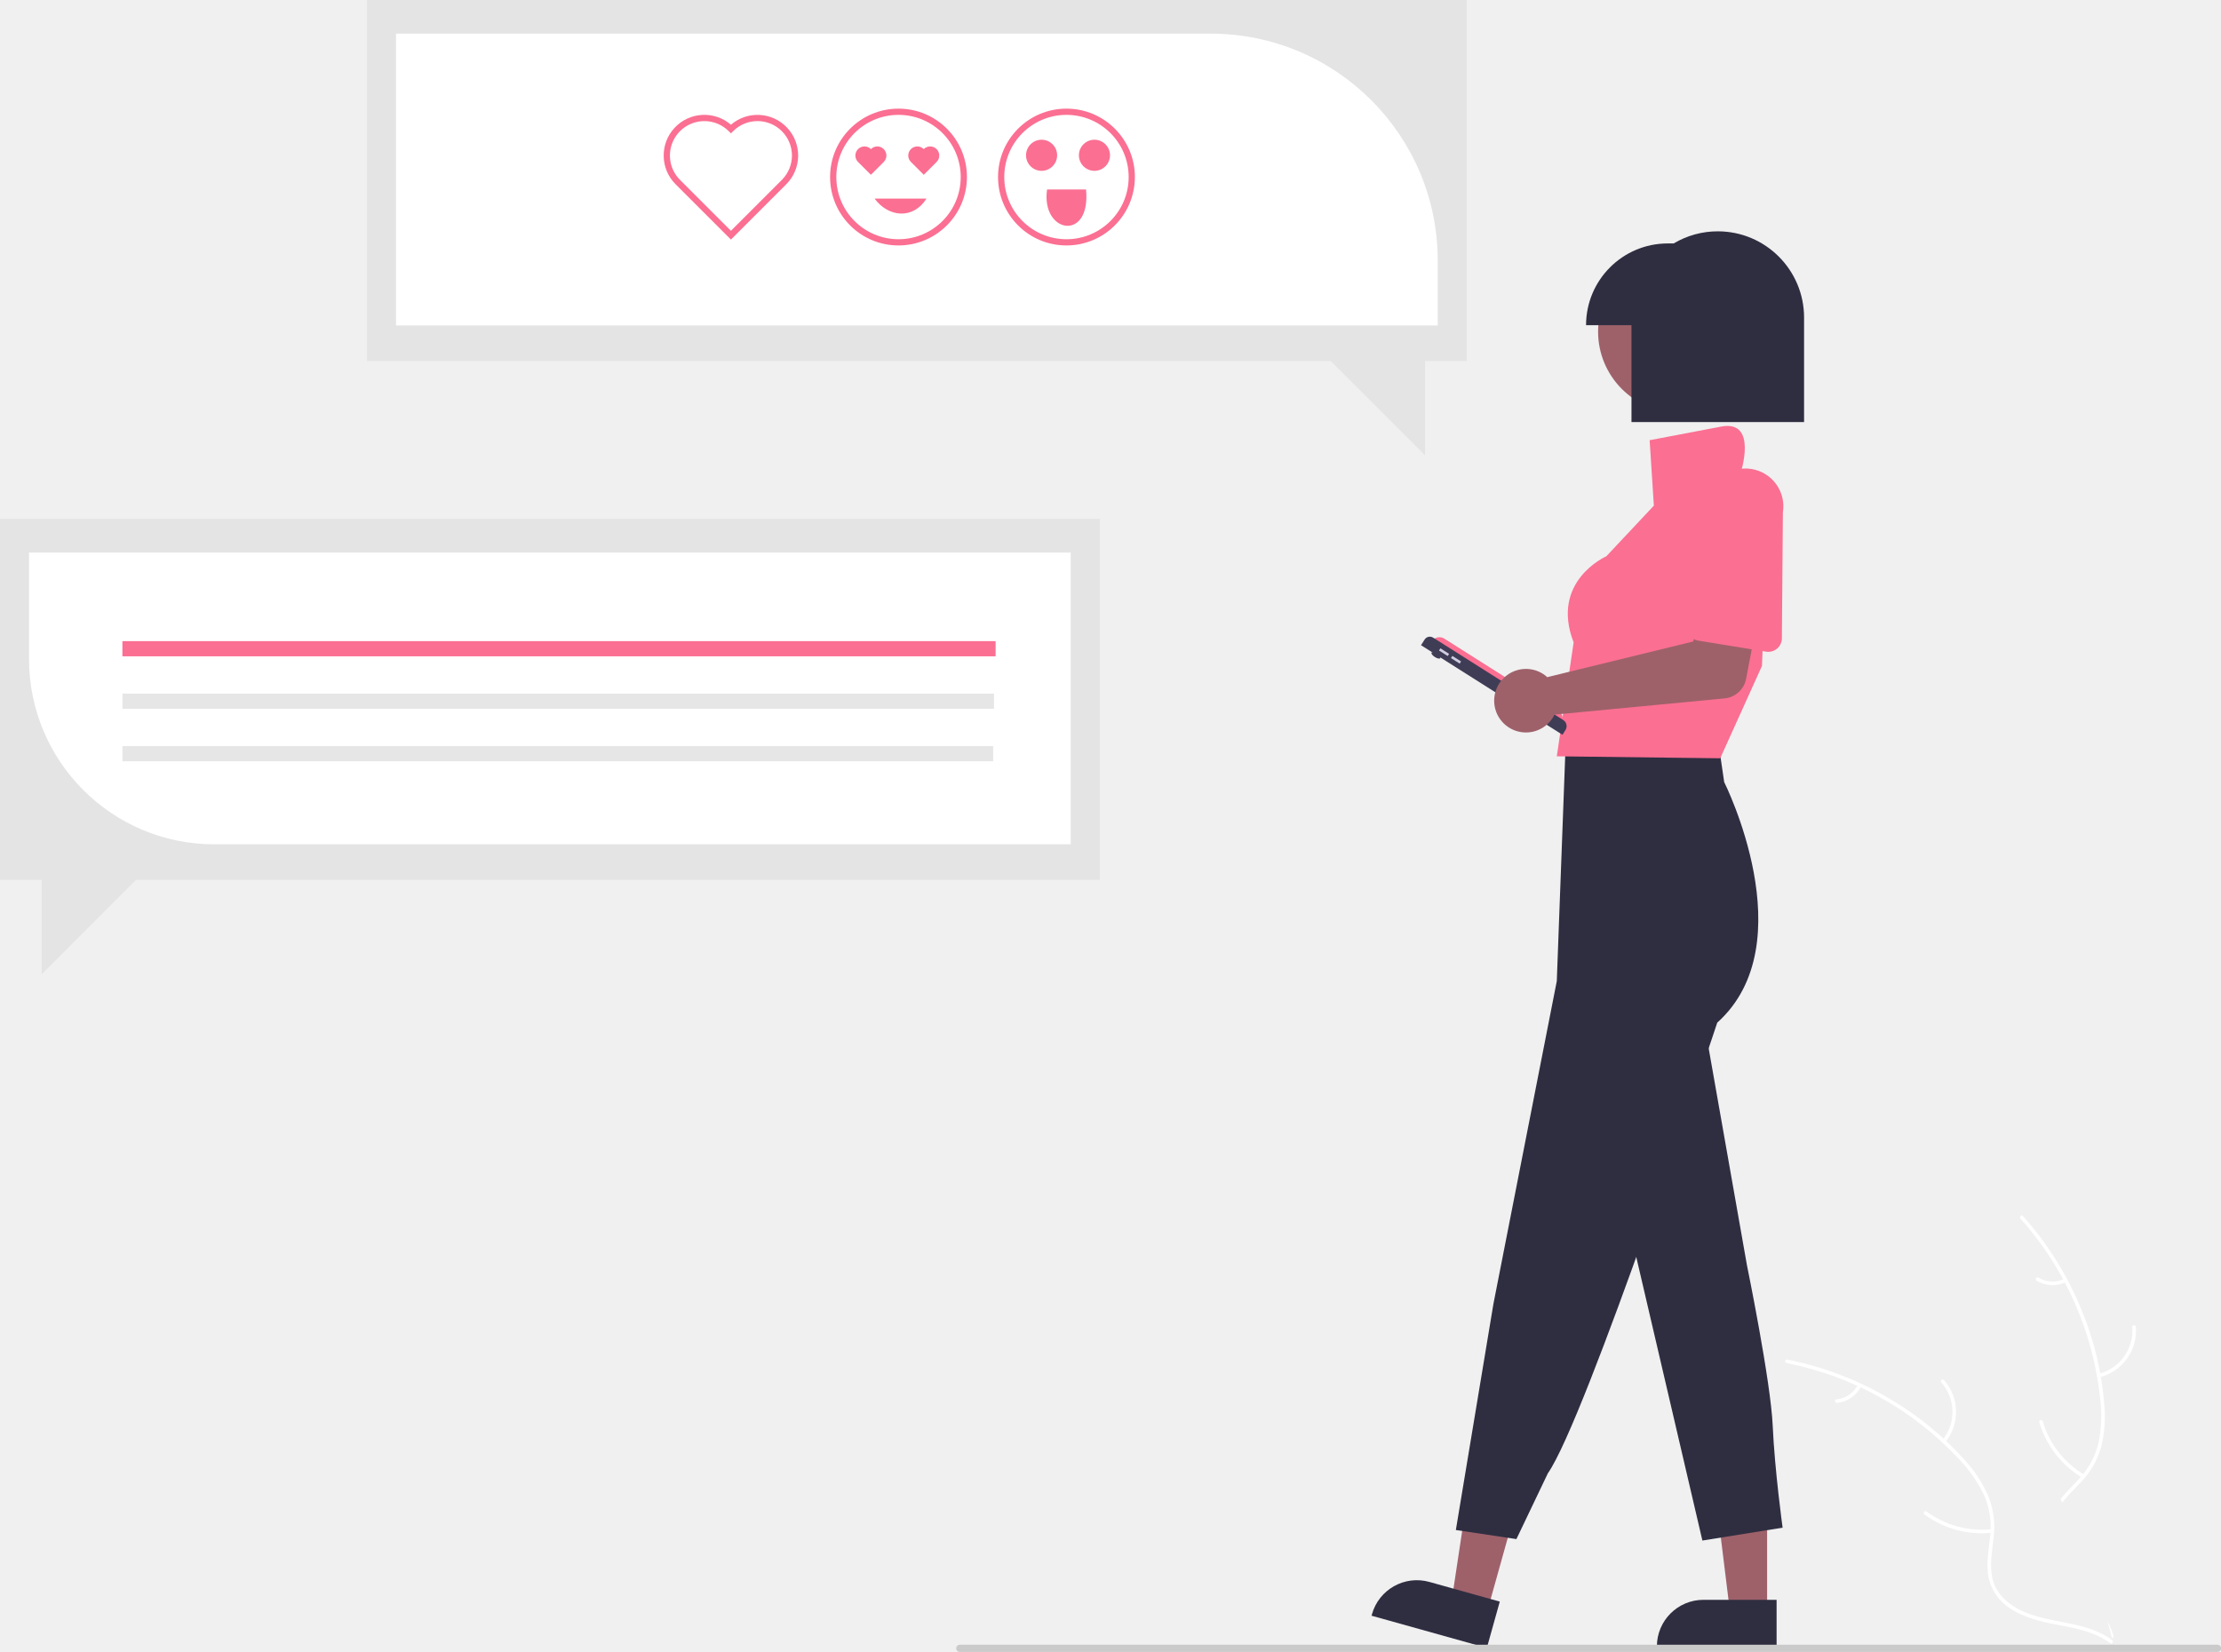
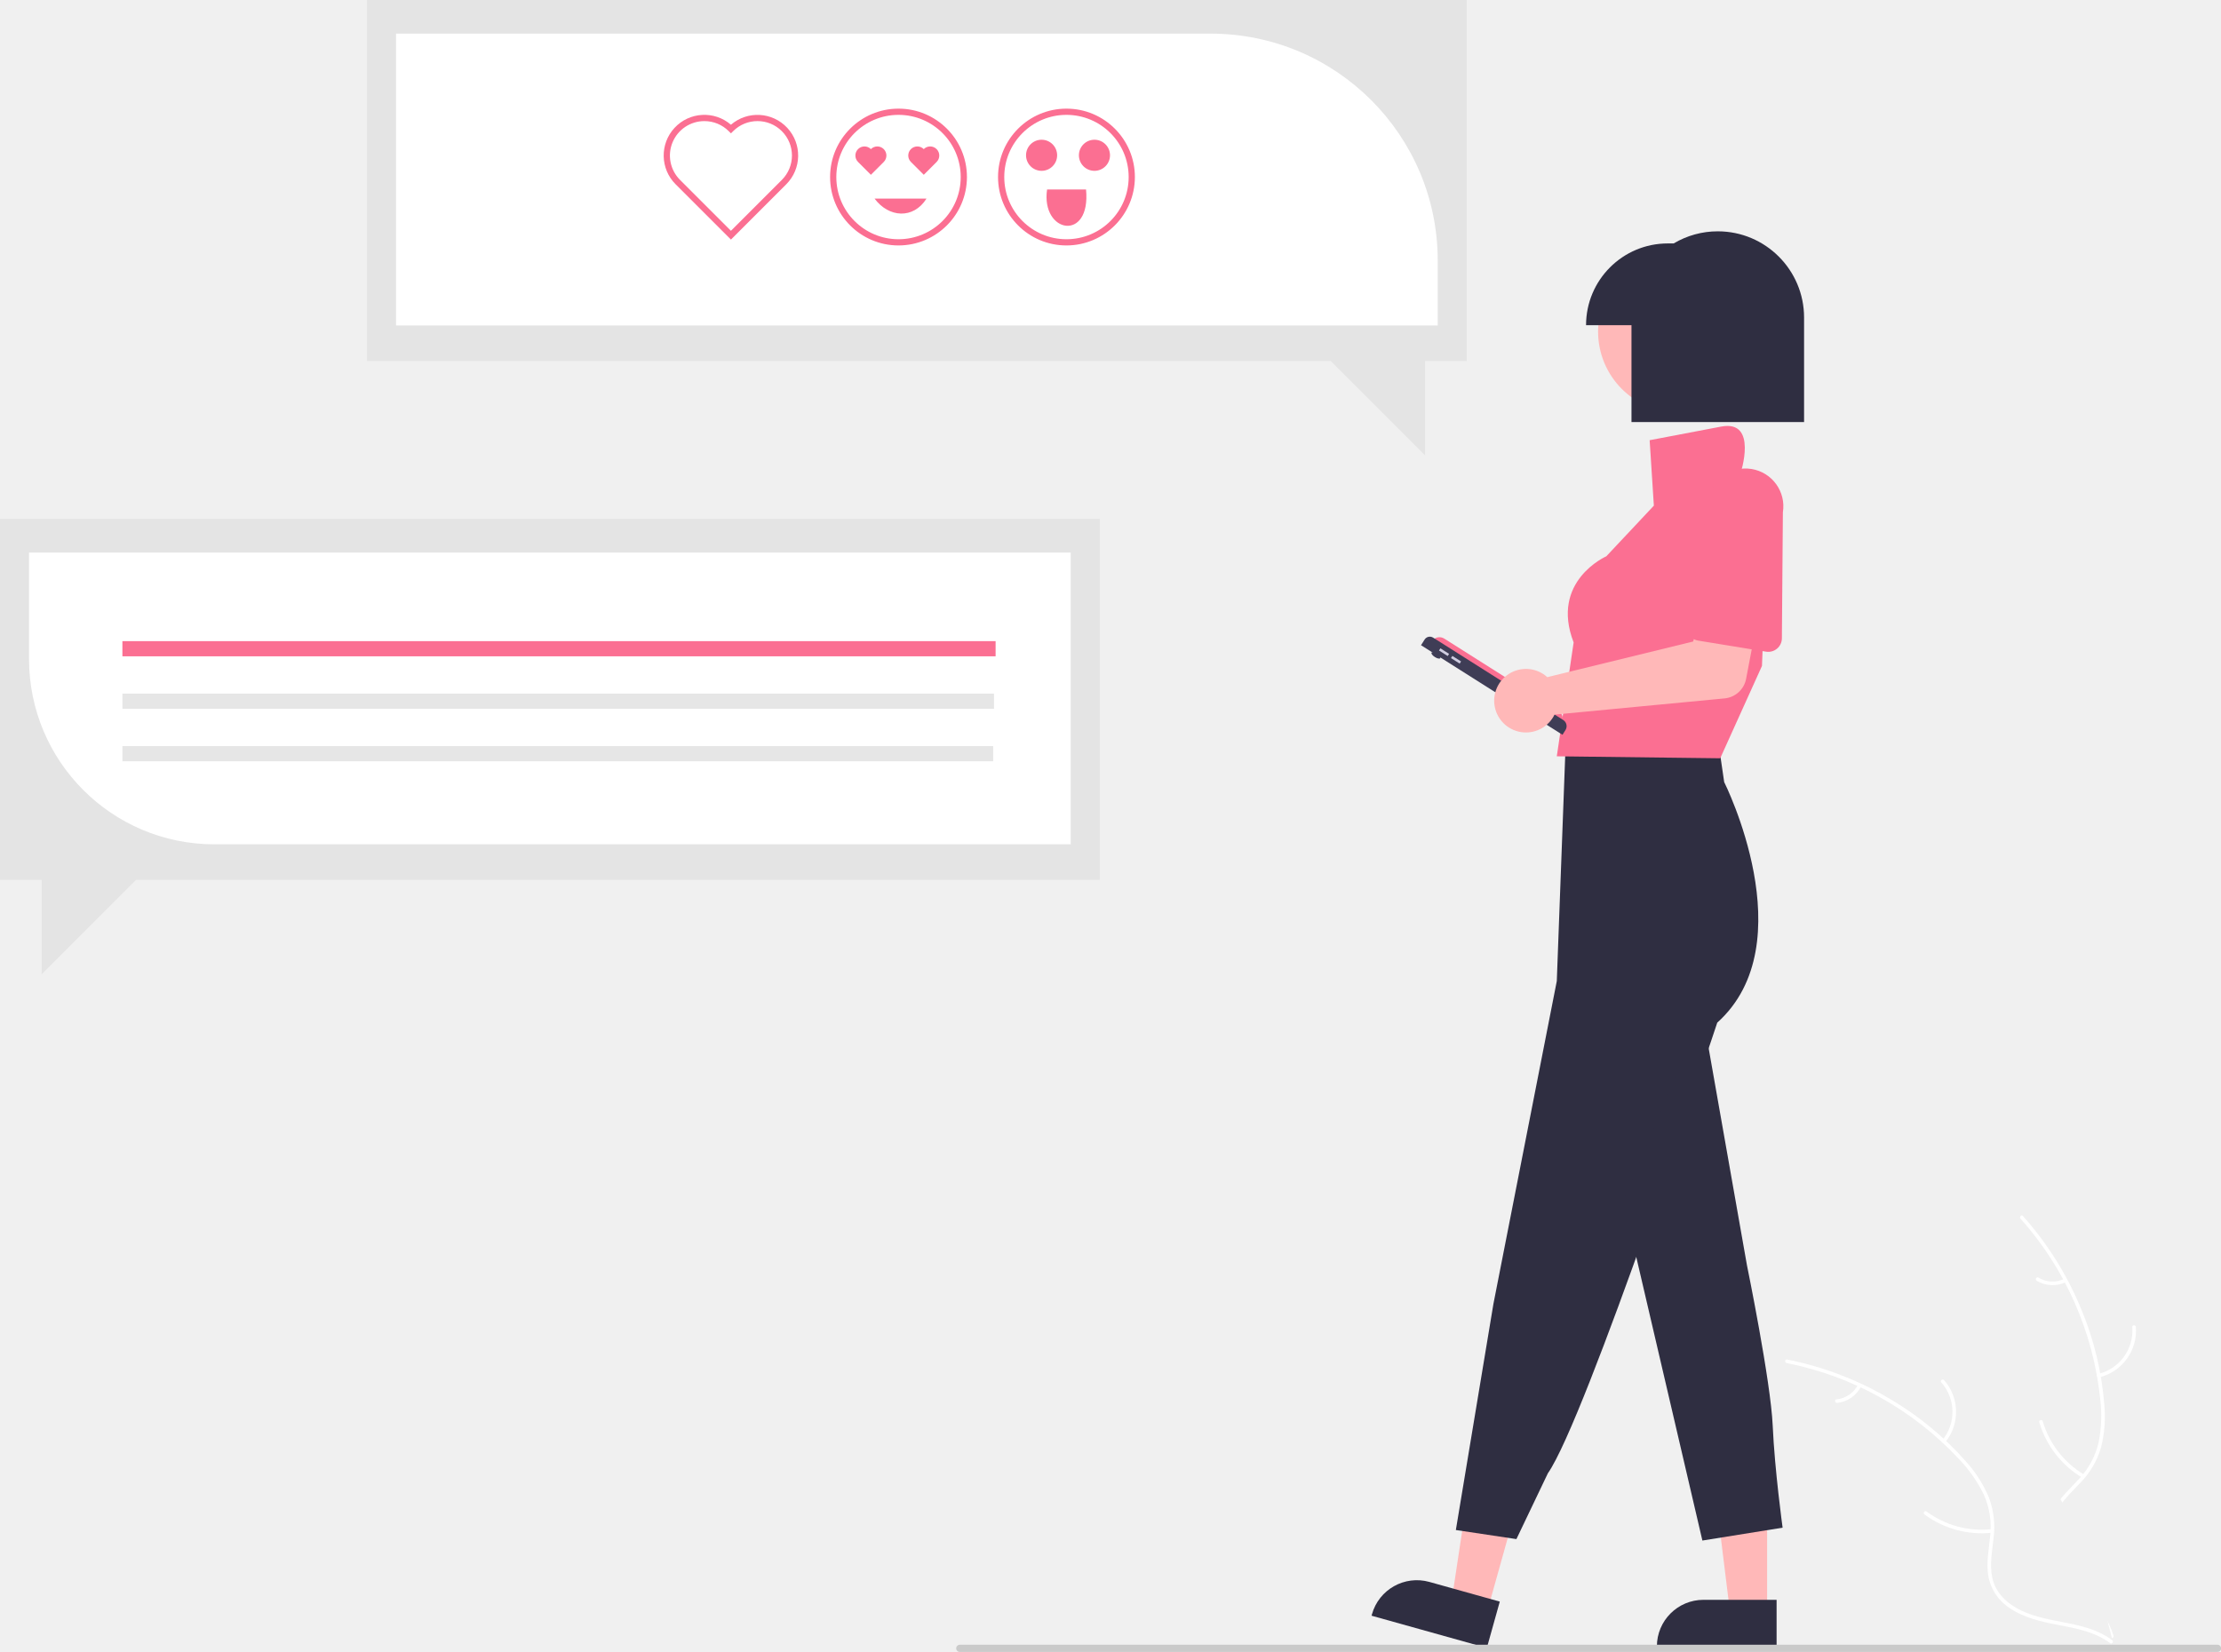
<svg xmlns="http://www.w3.org/2000/svg" data-name="Layer 1" width="733.483" height="545.691" viewBox="0 0 733.483 545.691">
  <path d="M946.085,640.863c-3.318-26.678-19.851-52.964-45.294-61.646a123.863,123.863,0,0,1-.006,85.04c-3.91,10.575-9.359,21.93-5.682,32.589,2.288,6.632,7.886,11.706,14.142,14.878,6.257,3.173,13.202,4.685,20.059,6.167l1.35,1.116C941.539,694.427,949.402,667.542,946.085,640.863Z" transform="translate(-233.2585 -177.1545)" fill="#f0f0f0" />
  <path d="M900.538,579.722a105.87,105.87,0,0,1,26.319,59.583,45.591,45.591,0,0,1-.519,14.275,26.149,26.149,0,0,1-6.503,12.128c-2.931,3.221-6.303,6.175-8.4,10.052a16.011,16.011,0,0,0-.782,13.071c1.852,5.311,5.501,9.64,9.218,13.749,4.126,4.563,8.484,9.236,10.238,15.285.213.733,1.337.36,1.125-.371-3.051-10.524-13.268-16.502-18.14-25.981-2.273-4.423-3.228-9.558-1.096-14.227,1.864-4.083,5.338-7.133,8.334-10.368a27.902,27.902,0,0,0,6.801-11.622,42.148,42.148,0,0,0,1.066-14.203,102.712,102.712,0,0,0-7.502-31.213A107.747,107.747,0,0,0,901.322,578.834c-.507-.567-1.287.325-.784.889Z" transform="translate(-233.2585 -177.1545)" fill="#fff" />
  <path d="M926.538,632.135a15.884,15.884,0,0,0,12.091-16.639c-.06-.76-1.244-.702-1.184.059a14.708,14.708,0,0,1-11.279,15.455c-.742.176-.366,1.3.371,1.125Z" transform="translate(-233.2585 -177.1545)" fill="#fff" />
  <path d="M921.536,664.272A30.615,30.615,0,0,1,907.865,646.64c-.215-.732-1.34-.36-1.125.371a31.844,31.844,0,0,0,14.264,18.319c.657.39,1.186-.671.533-1.058Z" transform="translate(-233.2585 -177.1545)" fill="#fff" />
  <path d="M914.957,599.626a8.991,8.991,0,0,1-8.52-.433c-.652-.398-1.18.663-.533,1.058a10.075,10.075,0,0,0,9.425.499.612.612,0,0,0,.377-.748.595.595,0,0,0-.748-.377Z" transform="translate(-233.2585 -177.1545)" fill="#fff" />
  <path d="M823.237,626.868c.4.26.8.52,1.2.79a118.407,118.407,0,0,1,15.14,11.82c.37.33.74.67,1.1,1.01a124.827,124.827,0,0,1,27.11,37.11,121.222,121.222,0,0,1,6.64,17.18c2.45,8.13,4.46,17.14,9.31,23.79a20.798,20.798,0,0,0,1.62,2h43.83c.1-.05.2-.09.3-.14l1.75.08c-.07-.31-.15-.63-.22-.94-.04-.18-.09-.36-.13-.54-.03-.12-.06-.24-.08-.35-.01-.04-.02-.08-.03-.11-.02-.11-.05-.21-.07-.31q-.66-2.685-1.36-5.37c0-.01,0-.01-.01-.02-3.59-13.63-8.35-27.08-15-39.38-.2-.37-.4-.75-.62-1.12a115.674,115.674,0,0,0-10.39-15.76,102.258,102.258,0,0,0-6.81-7.79,85.037,85.037,0,0,0-21.28-15.94c-15.72-8.3-33.92-11.48-50.72-6.41C824.087,626.598,823.667,626.728,823.237,626.868Z" transform="translate(-233.2585 -177.1545)" fill="#f0f0f0" />
  <path d="M823.335,627.424a105.87,105.87,0,0,1,56.888,31.728,45.591,45.591,0,0,1,8.181,11.71A26.148,26.148,0,0,1,890.513,684.462c-.401,4.336-1.314,8.725-.655,13.084a16.011,16.011,0,0,0,7.245,10.907c4.676,3.126,10.197,4.385,15.638,5.429,6.042,1.159,12.335,2.267,17.377,6.04.611.457,1.285-.517.675-.974-8.773-6.566-20.529-5.188-30.126-9.823-4.478-2.163-8.332-5.688-9.441-10.699-.97-4.382-.033-8.909.412-13.296a27.903,27.903,0,0,0-1.567-13.374,42.148,42.148,0,0,0-7.7-11.981A102.712,102.712,0,0,0,857.589,639.369a107.747,107.747,0,0,0-34.163-13.126c-.746-.148-.832,1.035-.091,1.182Z" transform="translate(-233.2585 -177.1545)" fill="#fff" />
  <path d="M875.651,653.62a15.884,15.884,0,0,0-.364-20.565c-.506-.57-1.416.189-.91.76a14.708,14.708,0,0,1,.299,19.13c-.486.587.491,1.259.974.675Z" transform="translate(-233.2585 -177.1545)" fill="#fff" />
  <path d="M891.006,682.29a30.615,30.615,0,0,1-21.531-5.847c-.613-.455-1.286.519-.675.974a31.844,31.844,0,0,0,22.418,6.039c.759-.084.543-1.25-.212-1.166Z" transform="translate(-233.2585 -177.1545)" fill="#fff" />
  <path d="M846.831,634.635a8.991,8.991,0,0,1-7.064,4.785c-.76.075-.543,1.24.212,1.166a10.075,10.075,0,0,0,7.826-5.276.612.612,0,0,0-.15-.824.595.595,0,0,0-.824.15Z" transform="translate(-233.2585 -177.1545)" fill="#fff" />
  <polygon points="121.202 0 484.397 0 484.397 119.231 470.64 119.231 470.64 150.414 439.456 119.231 121.202 119.231 121.202 0" fill="#e4e4e4" />
  <path d="M708.067,284.65H364.049V188.265h269.1a75.003,75.003,0,0,1,74.918,74.918Z" transform="translate(-233.2585 -177.1545)" fill="#fff" />
  <polygon points="363.195 171.414 0 171.414 0 290.644 13.757 290.644 13.757 321.828 44.941 290.644 363.195 290.644 363.195 171.414" fill="#e4e4e4" />
  <path d="M586.865,456.064H303.982a61.204,61.204,0,0,1-61.134-61.134V359.679H586.865Z" transform="translate(-233.2585 -177.1545)" fill="#fff" />
  <rect x="40.424" y="211.79" width="288.371" height="5.012" fill="#fb6f92" />
  <rect x="40.424" y="229.128" width="287.85" height="5.012" fill="#e6e6e6" />
  <rect x="40.424" y="246.466" width="287.569" height="5.012" fill="#e6e6e6" />
  <path d="M474.651,256.297l-18.268-18.268a13.431,13.431,0,0,1,18.268-19.67,13.432,13.432,0,0,1,18.269,19.67Zm-8.771-39.138a11.372,11.372,0,0,0-8.045,19.417l16.816,16.816L491.468,236.576a11.377,11.377,0,1,0-16.09-16.09l-.726.726-.726-.726a11.343,11.343,0,0,0-8.045-3.327Z" transform="translate(-233.2585 -177.1545)" fill="#fb6f92" />
  <path d="M538.332,226.409a3.001,3.001,0,0,0-4.245,4.244l0.0 0,4.244,4.244,4.244-4.244a3.001,3.001,0,1,0-4.244-4.245Z" transform="translate(-233.2585 -177.1545)" fill="#fb6f92" />
  <path d="M520.871,226.409a3.001,3.001,0,0,0-4.245,4.244l0.0 0,4.244,4.244,4.244-4.244a3.001,3.001,0,1,0-4.244-4.245Z" transform="translate(-233.2585 -177.1545)" fill="#fb6f92" />
  <path d="M529.993,258.235a22.596,22.596,0,1,1,22.596-22.596h0A22.622,22.622,0,0,1,529.993,258.235Zm0-43.138a20.542,20.542,0,1,0,20.542,20.542A20.542,20.542,0,0,0,529.993,215.097Z" transform="translate(-233.2585 -177.1545)" fill="#fb6f92" />
  <path d="M585.457,258.235a22.596,22.596,0,1,1,22.596-22.596h0A22.622,22.622,0,0,1,585.457,258.235Zm0-43.138a20.542,20.542,0,1,0,20.542,20.542A20.542,20.542,0,0,0,585.457,215.097Z" transform="translate(-233.2585 -177.1545)" fill="#fb6f92" />
  <circle cx="361.443" cy="51.294" r="5.136" fill="#fb6f92" />
  <circle cx="343.982" cy="51.294" r="5.136" fill="#fb6f92" />
  <path d="M579.055,239.747c-2.096,14.497,14.534,17.438,12.87-.001C592.024,239.735,579.725,239.756,579.055,239.747Z" transform="translate(-233.2585 -177.1545)" fill="#fb6f92" />
  <path d="M522.08,242.756c4.697,6.314,12.817,6.881,17.158,0Z" transform="translate(-233.2585 -177.1545)" fill="#fb6f92" />
-   <polygon points="583.591 532.478 571.331 532.478 565.499 485.19 583.593 485.19 583.591 532.478" fill="#9e616a" />
+   <polygon points="583.591 532.478 571.331 532.478 565.499 485.19 583.593 485.19 583.591 532.478" fill="#ffb8b8" />
  <path d="M819.976,721.517l-39.531-.001v-.5A15.387,15.387,0,0,1,795.832,705.629h.001l24.144.001Z" transform="translate(-233.2585 -177.1545)" fill="#2f2e41" />
-   <polygon points="491.214 532.075 479.406 528.776 486.513 481.663 503.94 486.532 491.214 532.075" fill="#9e616a" />
+   <polygon points="491.214 532.075 479.406 528.776 486.513 481.663 503.94 486.532 491.214 532.075" fill="#ffb8b8" />
  <path d="M724.286,721.517,686.213,710.878l.135-.482a15.387,15.387,0,0,1,18.959-10.678l.001 0,23.253,6.498Z" transform="translate(-233.2585 -177.1545)" fill="#2f2e41" />
-   <circle cx="554.587" cy="109.533" r="26.821" fill="#9e616a" />
+   <circle cx="554.587" cy="109.533" r="26.821" fill="#ffb8b8" />
  <path d="M800.541,420.937l2.126,14.555s26.821,53.315-2.29,79.481c0,0-43.502,131.188-55.931,148.85L734.053,685.568l-20-3,12.403-74.676,20.933-106.657,3.107-83.243S796.289,414.722,800.541,420.937Z" transform="translate(-233.2585 -177.1545)" fill="#2f2e41" />
  <path d="M795.471,511.684l14.719,83.434s7.85,38.269,8.504,52.988,3.271,33.69,3.271,33.69l-26.494,4.252L769.304,573.83Z" transform="translate(-233.2585 -177.1545)" fill="#2f2e41" />
  <path d="M817.053,348.568l-1.905,48.567L805.087,419.39l-3.729,8.252-53.969-.654,5.56-37.615c-7.85-20.279,10.794-28.456,10.794-28.456l15.7-16.73-1.39-21.618,23.632-4.5c12.298-2.342,6.368,15.5,6.368,15.5C824.408,331.933,817.053,348.568,817.053,348.568Z" transform="translate(-233.2585 -177.1545)" fill="#fb6f92" />
  <ellipse cx="707.466" cy="393.658" rx="0.638" ry="1.702" transform="translate(-236.8701 603.5994) rotate(-57.656)" fill="#3f3d56" />
  <path d="M706.117,389.028h0a2.978,2.978,0,0,1,4.109-.923l0,0,37.735,23.896A2.978,2.978,0,0,1,748.883,416.11h0L706.117,389.028Z" transform="translate(-233.2585 -177.1545)" fill="#fb6f92" />
  <path d="M702.548,390.292l1.187-1.875a2.035,2.035,0,0,1,2.808-.63h0l42.965,27.207a2.41,2.41,0,0,1,.747,3.325l-.986,1.558h0l-46.72-29.585Z" transform="translate(-233.2585 -177.1545)" fill="#3f3d56" />
  <rect x="709.73" y="390.89" width="0.851" height="3.403" transform="translate(-234.7187 605.3756) rotate(-57.656)" fill="#d0cde1" />
  <rect x="713.683" y="393.393" width="0.851" height="3.403" transform="translate(-234.9955 609.8795) rotate(-57.656)" fill="#d0cde1" />
-   <path d="M742.935,399.822a10.527,10.527,0,0,1,1.306,1.02L792.417,389.067l3.393-11.56,18.116,2.84-4.018,21.049a8,8,0,0,1-7.099,6.464l-56.167,5.354a10.497,10.497,0,1,1-3.707-13.392Z" transform="translate(-233.2585 -177.1545)" fill="#9e616a" />
+   <path d="M742.935,399.822a10.527,10.527,0,0,1,1.306,1.02L792.417,389.067l3.393-11.56,18.116,2.84-4.018,21.049a8,8,0,0,1-7.099,6.464l-56.167,5.354a10.497,10.497,0,1,1-3.707-13.392Z" transform="translate(-233.2585 -177.1545)" fill="#ffb8b8" />
  <path d="M790.957,386.677a4.495,4.495,0,0,1-.451-3.72l6.867-40.516a12.497,12.497,0,0,1,24.681,3.95l-.33,41.656a4.5,4.5,0,0,1-5.224,4.376l-22.431-3.657A4.495,4.495,0,0,1,790.957,386.677Z" transform="translate(-233.2585 -177.1545)" fill="#fb6f92" />
  <path d="M800.553,253.568h-0a28.361,28.361,0,0,0-14.559,4h-1.941a27,27,0,0,0-27,27h15v32h57v-34.5A28.5,28.5,0,0,0,800.553,253.568Z" transform="translate(-233.2585 -177.1545)" fill="#2f2e41" />
  <path d="M965.551,722.846H550.257a1.191,1.191,0,1,1,0-2.381h415.294a1.191,1.191,0,1,1,0,2.381Z" transform="translate(-233.2585 -177.1545)" fill="#cacaca" />
</svg>
